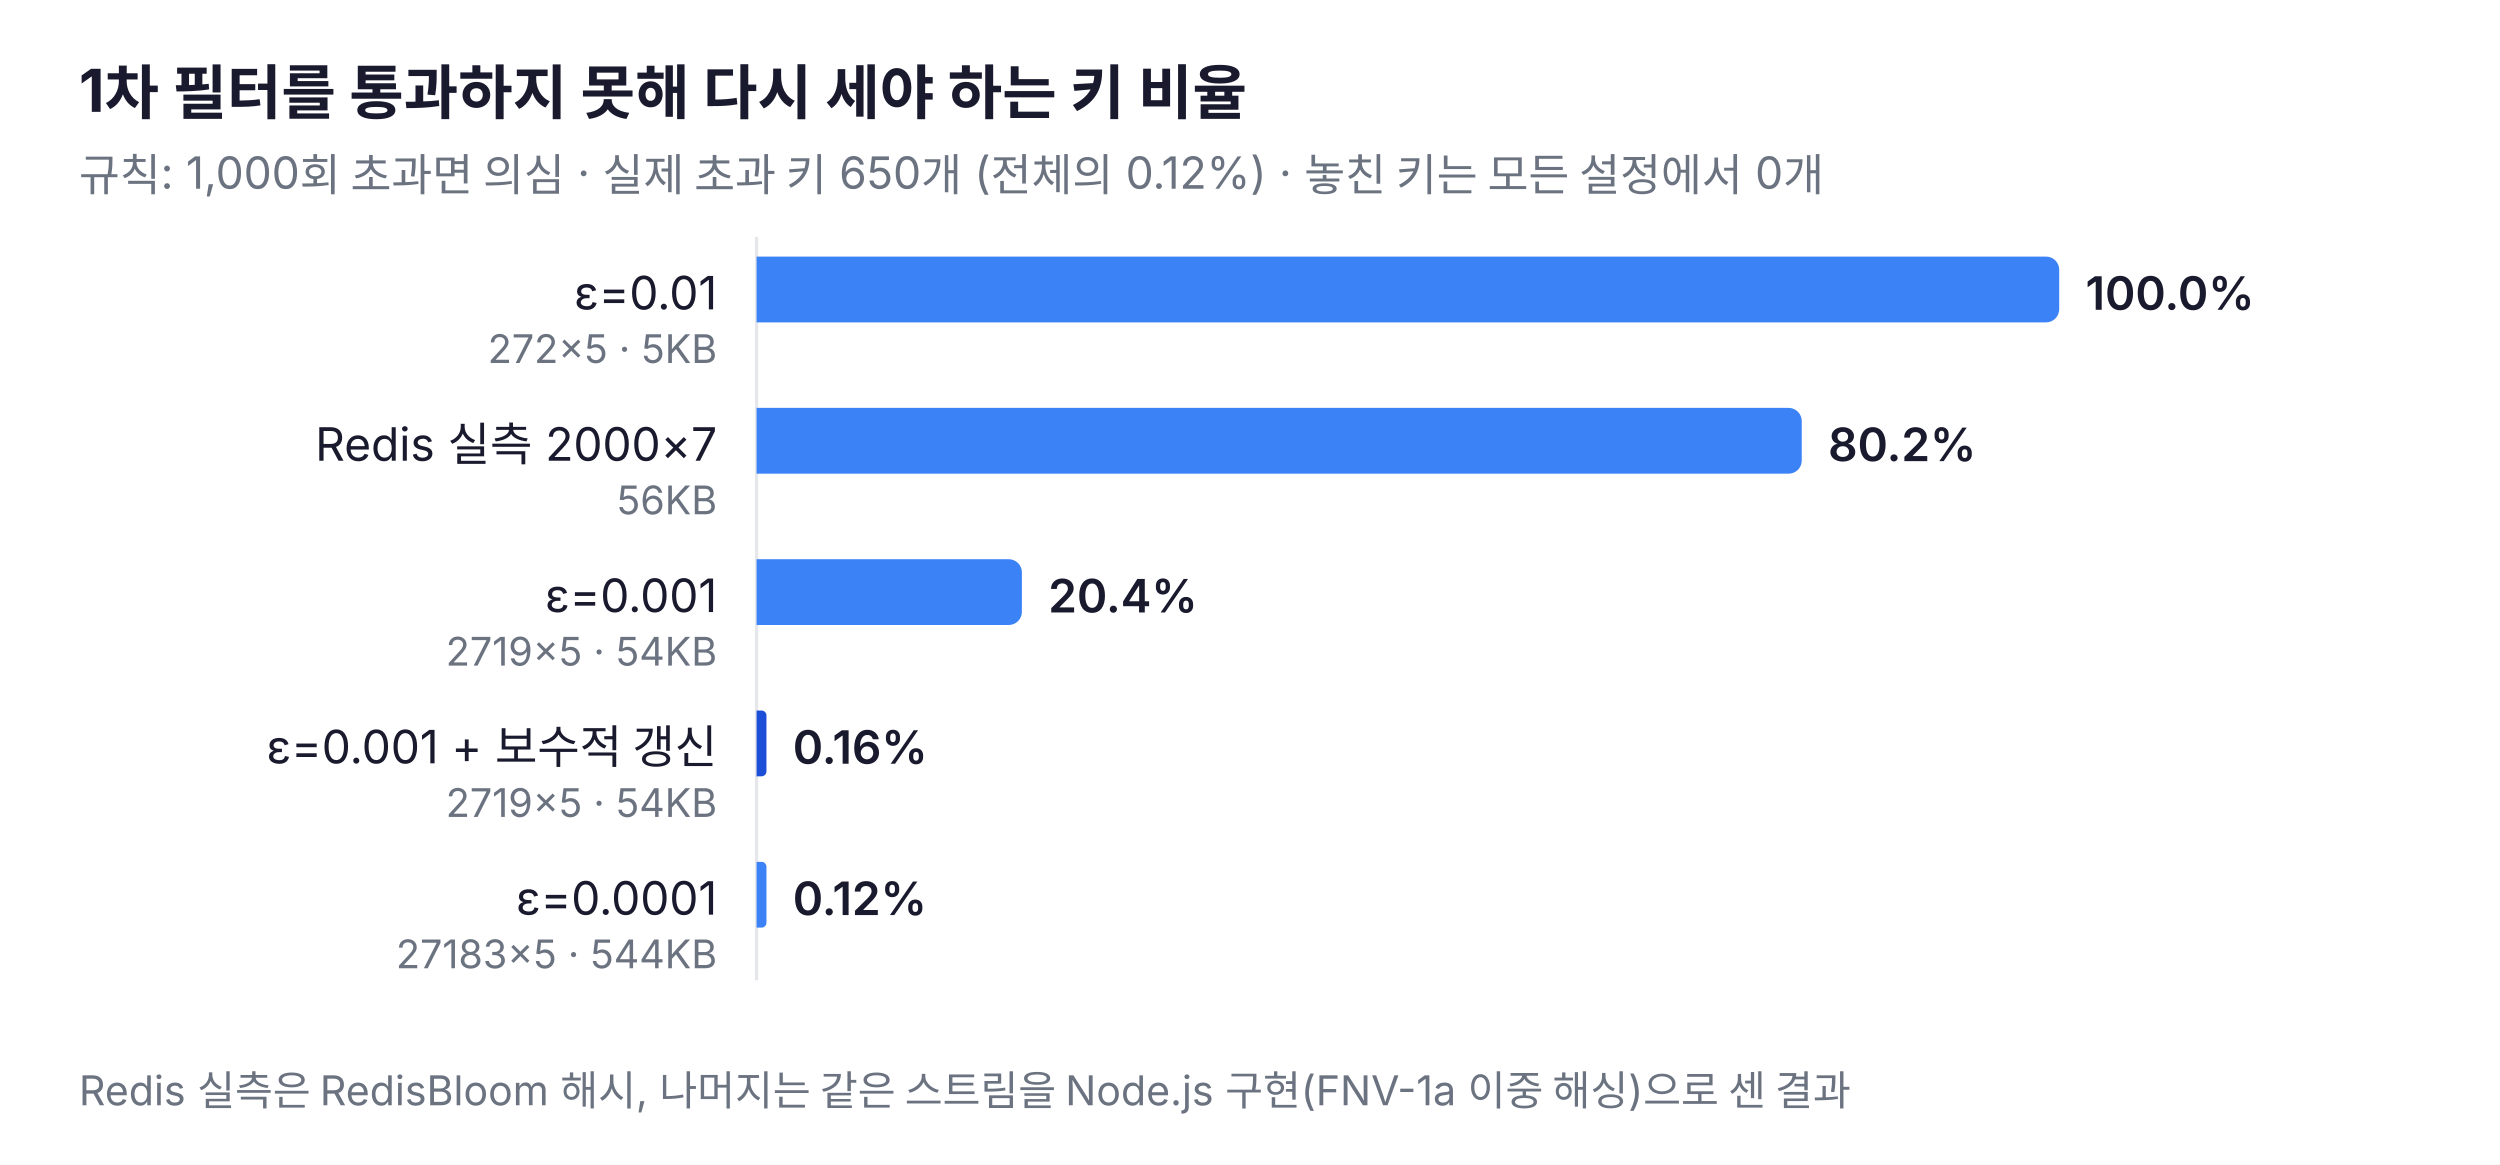
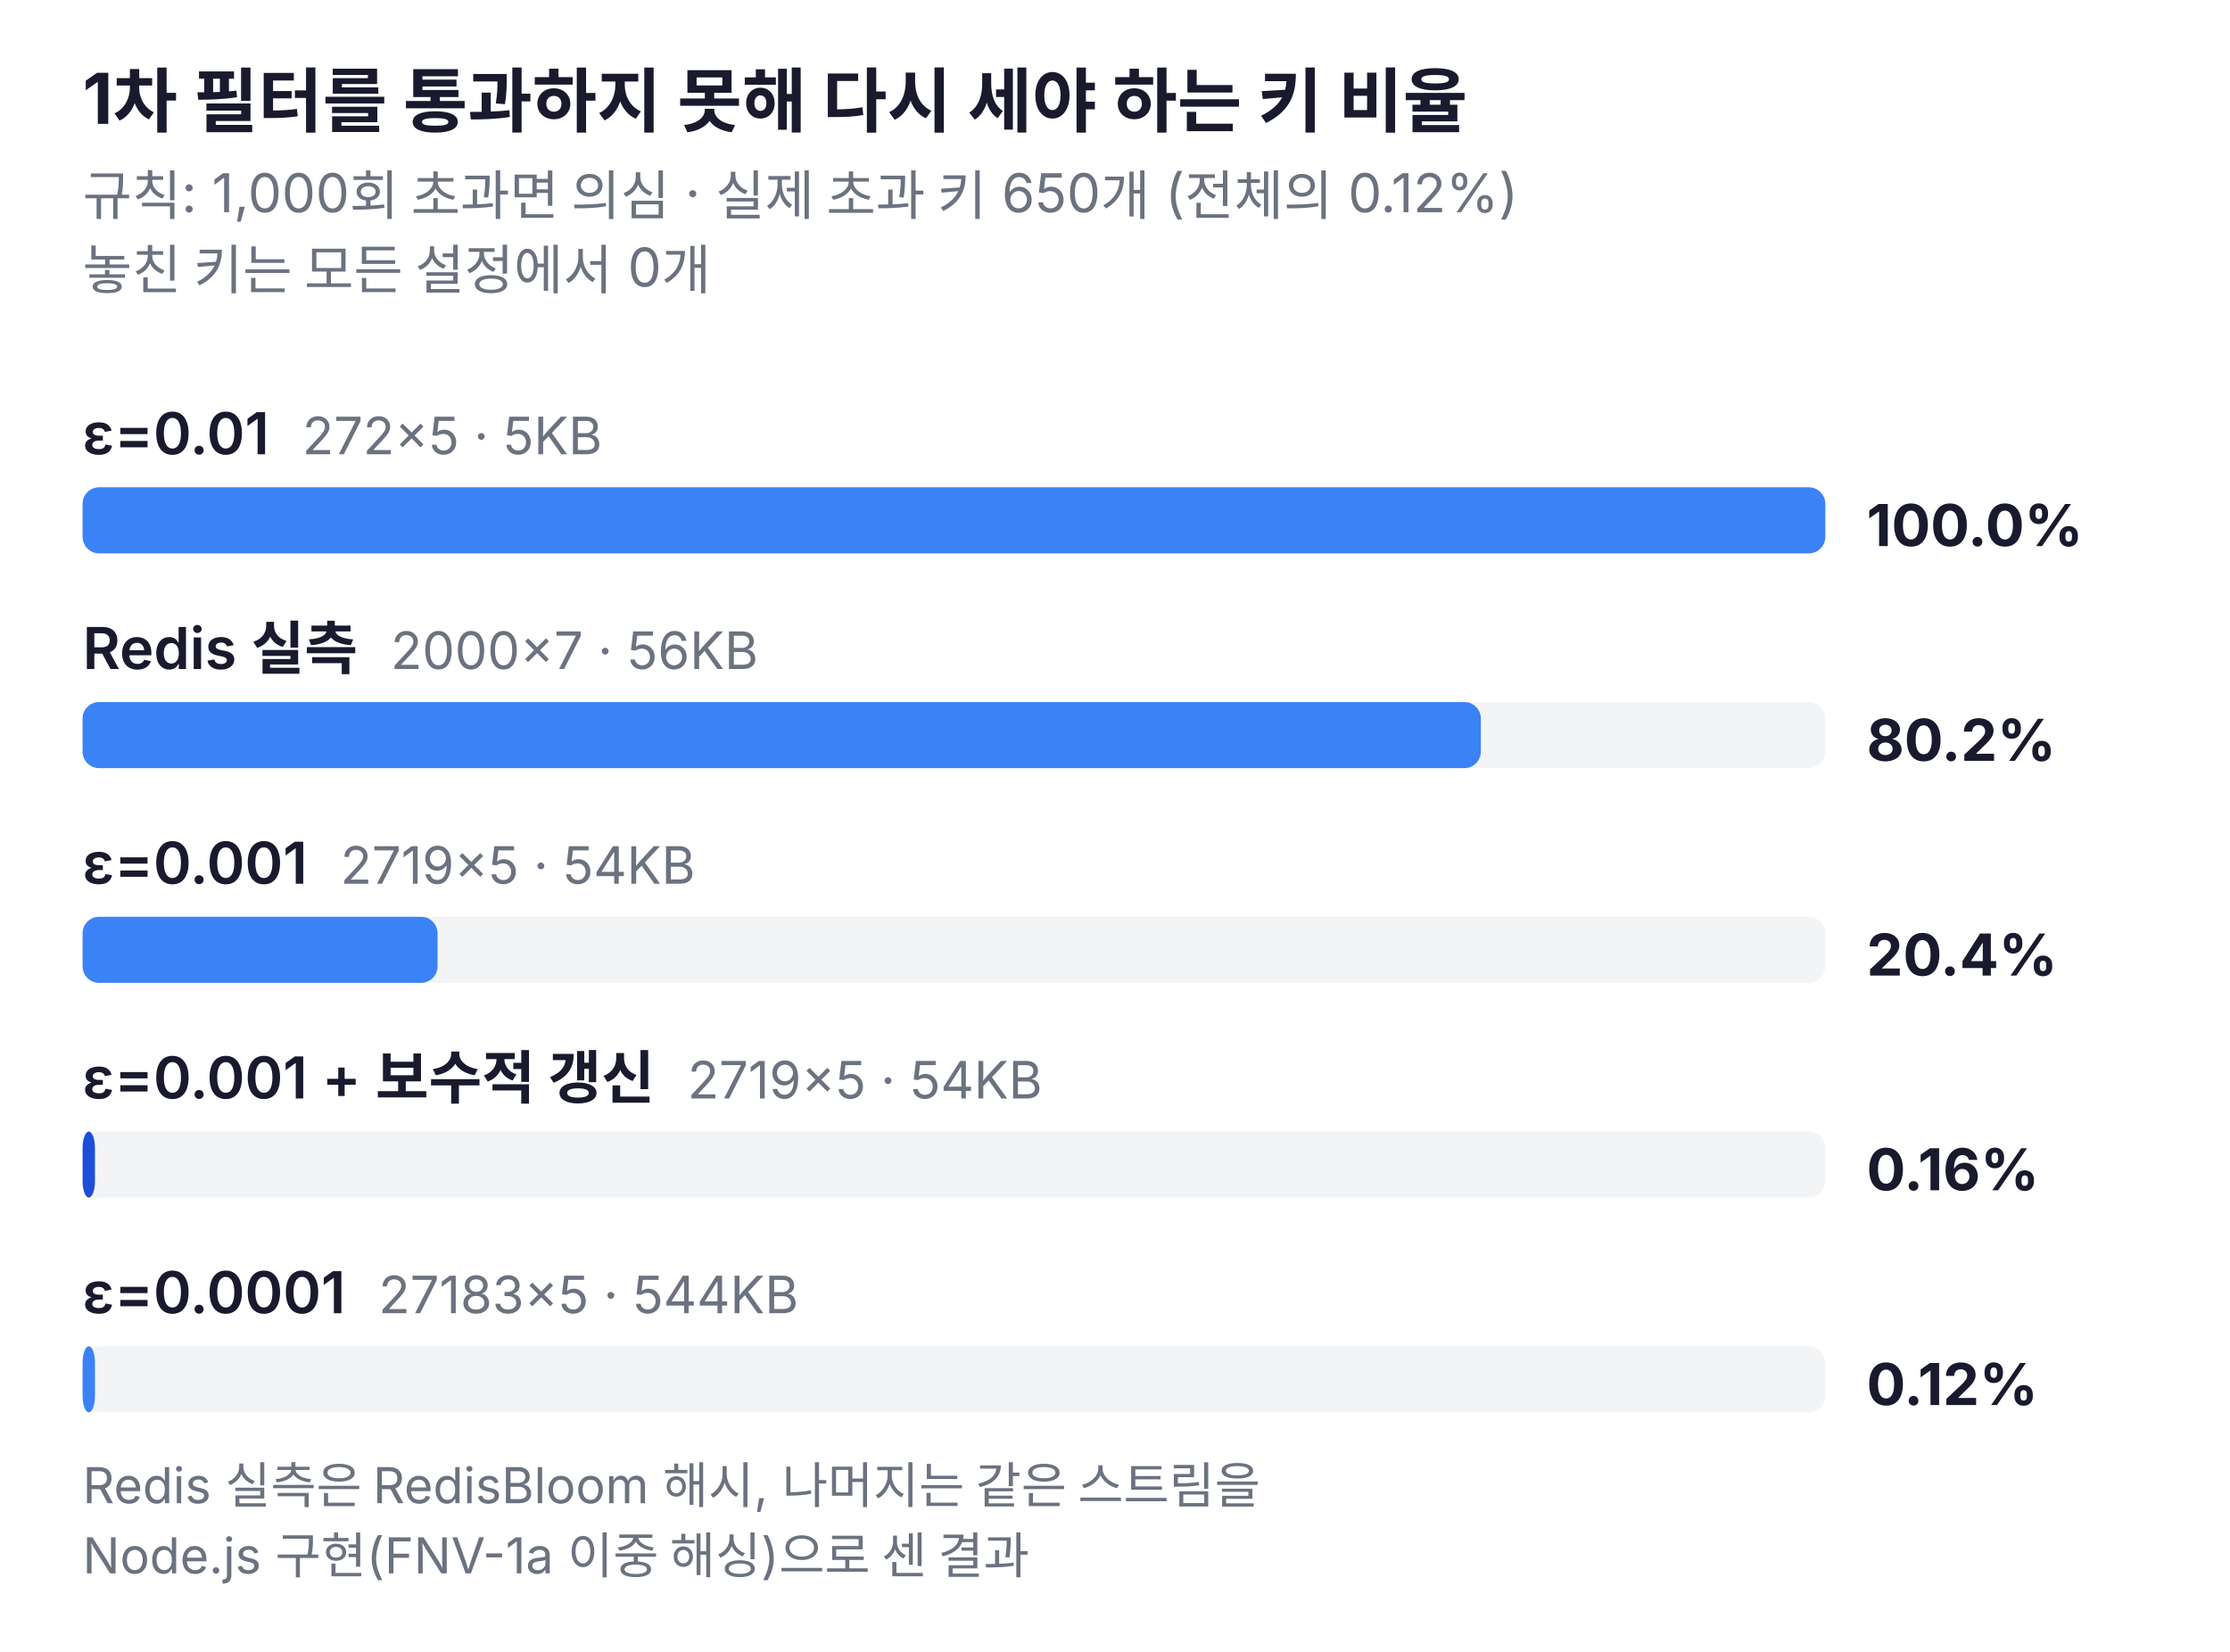
- <svg xmlns="http://www.w3.org/2000/svg" viewBox="0 0 760 354" width="760" height="354" font-family="-apple-system, BlinkMacSystemFont, 'Apple SD Gothic Neo', 'Noto Sans KR', 'Segoe UI', sans-serif" role="img" aria-label="1차 필터를 통과하지 못해 다시 세야 하는 키 비율">
-   <rect width="760" height="354" fill="#ffffff" />
-   <text x="24" y="34" font-size="18" font-weight="700" fill="#1a1a2e">1차 필터를 통과하지 못해 다시 세야 하는 키 비율</text>
-   <text x="24" y="58" font-size="13.5" fill="#6b7280">규칙: 1,000회 초과면 의심 · 실제 초과 키 650개 (전체의 0.12%) · 놓친 키는 모든 설정에서 0개</text>
-   <line x1="230" y1="72" x2="230" y2="298" stroke="#e5e7eb" stroke-width="1" />
+ <svg xmlns="http://www.w3.org/2000/svg" viewBox="0 0 540 400" width="540" height="400" font-family="-apple-system, BlinkMacSystemFont, 'Apple SD Gothic Neo', 'Noto Sans KR', 'Segoe UI', sans-serif" role="img" aria-label="1차 필터를 통과하지 못해 다시 세야 하는 키 비율">
+   <rect width="540" height="400" fill="#ffffff" />
+   <text x="20" y="30" font-size="17" font-weight="700" fill="#1a1a2e">1차 필터를 통과하지 못해 다시 세야 하는 키 비율</text>
+   <text x="20" y="52" font-size="13" fill="#6b7280">규칙: 1,000회 초과면 의심 · 실제 초과 키 650개 (전체의 0.12%)</text>
+   <text x="20" y="70" font-size="13" fill="#6b7280">놓친 키는 모든 설정에서 0개</text>
  <g>
-     <text x="218" y="89" font-size="14" fill="#1a1a2e" text-anchor="end" dominant-baseline="middle">ε=0.01</text>
-     <text x="218" y="106" font-size="12" fill="#6b7280" text-anchor="end" dominant-baseline="middle">272×5 · 5KB</text>
-     <path d="M230 78 h392 a4 4 0 0 1 4 4 v12 a4 4 0 0 1 -4 4 h-392 z" fill="#3b82f6" />
-     <text x="634" y="89" font-size="14" font-weight="600" fill="#1a1a2e" dominant-baseline="middle">100.0%</text>
+     <text x="20" y="110" font-size="14" fill="#1a1a2e" font-weight="600">ε=0.01<tspan font-size="12.5" font-weight="400" fill="#6b7280" dx="8">272×5 · 5KB</tspan>
+     </text>
+     <rect x="20" y="118" width="422" height="16" rx="4" fill="#f3f4f6" />
+     <rect x="20" y="118" width="422" height="16" rx="4" fill="#3b82f6" />
+     <text x="452" y="127" font-size="14" font-weight="700" fill="#1a1a2e" dominant-baseline="middle">100.0%</text>
  </g>
  <g>
-     <text x="218" y="135" font-size="14" fill="#1a1a2e" text-anchor="end" dominant-baseline="middle">Redis 실측 2000×7</text>
-     <text x="218" y="152" font-size="12" fill="#6b7280" text-anchor="end" dominant-baseline="middle">56KB</text>
-     <path d="M230 124 h313.733 a4 4 0 0 1 4 4 v12 a4 4 0 0 1 -4 4 h-313.733 z" fill="#3b82f6" />
-     <text x="555.733" y="135" font-size="14" font-weight="600" fill="#1a1a2e" dominant-baseline="middle">80.2%</text>
+     <text x="20" y="162" font-size="14" fill="#1a1a2e" font-weight="600">Redis 실측<tspan font-size="12.5" font-weight="400" fill="#6b7280" dx="8">2000×7 · 56KB</tspan>
+     </text>
+     <rect x="20" y="170" width="422" height="16" rx="4" fill="#f3f4f6" />
+     <rect x="20" y="170" width="338.594" height="16" rx="4" fill="#3b82f6" />
+     <text x="452" y="179" font-size="14" font-weight="700" fill="#1a1a2e" dominant-baseline="middle">80.2%</text>
  </g>
  <g>
-     <text x="218" y="181" font-size="14" fill="#1a1a2e" text-anchor="end" dominant-baseline="middle">ε=0.001</text>
-     <text x="218" y="198" font-size="12" fill="#6b7280" text-anchor="end" dominant-baseline="middle">2719×5 · 54KB</text>
-     <path d="M230 170 h76.656 a4 4 0 0 1 4 4 v12 a4 4 0 0 1 -4 4 h-76.656 z" fill="#3b82f6" />
-     <text x="318.656" y="181" font-size="14" font-weight="600" fill="#1a1a2e" dominant-baseline="middle">20.4%</text>
+     <text x="20" y="214" font-size="14" fill="#1a1a2e" font-weight="600">ε=0.001<tspan font-size="12.5" font-weight="400" fill="#6b7280" dx="8">2719×5 · 54KB</tspan>
+     </text>
+     <rect x="20" y="222" width="422" height="16" rx="4" fill="#f3f4f6" />
+     <rect x="20" y="222" width="85.951" height="16" rx="4" fill="#3b82f6" />
+     <text x="452" y="231" font-size="14" font-weight="700" fill="#1a1a2e" dominant-baseline="middle">20.4%</text>
  </g>
  <g>
-     <text x="218" y="227" font-size="14" fill="#1a1a2e" text-anchor="end" dominant-baseline="middle">ε=0.001 + 보수적 갱신</text>
-     <text x="218" y="244" font-size="12" fill="#6b7280" text-anchor="end" dominant-baseline="middle">2719×5 · 54KB</text>
-     <path d="M230 216 h1.5 a1.5 1.5 0 0 1 1.5 1.5 v17 a1.5 1.5 0 0 1 -1.5 1.5 h-1.5 z" fill="#1d4ed8" />
-     <text x="241" y="227" font-size="14" font-weight="600" fill="#1a1a2e" dominant-baseline="middle">0.16%</text>
+     <text x="20" y="266" font-size="14" fill="#1a1a2e" font-weight="600">ε=0.001 + 보수적 갱신<tspan font-size="12.5" font-weight="400" fill="#6b7280" dx="8">2719×5 · 54KB</tspan>
+     </text>
+     <rect x="20" y="274" width="422" height="16" rx="4" fill="#f3f4f6" />
+     <rect x="20" y="274" width="3" height="16" rx="4" fill="#1d4ed8" />
+     <text x="452" y="283" font-size="14" font-weight="700" fill="#1a1a2e" dominant-baseline="middle">0.16%</text>
  </g>
  <g>
-     <text x="218" y="273" font-size="14" fill="#1a1a2e" text-anchor="end" dominant-baseline="middle">ε=0.0001</text>
-     <text x="218" y="290" font-size="12" fill="#6b7280" text-anchor="end" dominant-baseline="middle">27183×5 · 544KB</text>
-     <path d="M230 262 h1.5 a1.5 1.5 0 0 1 1.5 1.5 v17 a1.5 1.5 0 0 1 -1.5 1.5 h-1.5 z" fill="#3b82f6" />
-     <text x="241" y="273" font-size="14" font-weight="600" fill="#1a1a2e" dominant-baseline="middle">0.12%</text>
+     <text x="20" y="318" font-size="14" fill="#1a1a2e" font-weight="600">ε=0.0001<tspan font-size="12.5" font-weight="400" fill="#6b7280" dx="8">27183×5 · 544KB</tspan>
+     </text>
+     <rect x="20" y="326" width="422" height="16" rx="4" fill="#f3f4f6" />
+     <rect x="20" y="326" width="3" height="16" rx="4" fill="#3b82f6" />
+     <text x="452" y="335" font-size="14" font-weight="700" fill="#1a1a2e" dominant-baseline="middle">0.12%</text>
  </g>
-   <text x="24" y="336" font-size="12.5" fill="#6b7280">Redis 실측은 RedisBloom 해시, 나머지는 같은 스트림을 Node.js 구현(FNV-1a 이중 해싱)으로 센 결과</text>
+   <text x="20" y="364" font-size="12" fill="#6b7280">Redis 실측은 RedisBloom 해시, 나머지는 같은 스트림을</text>
+   <text x="20" y="381" font-size="12" fill="#6b7280">Node.js 구현(FNV-1a 이중 해싱)으로 센 결과</text>
</svg>
